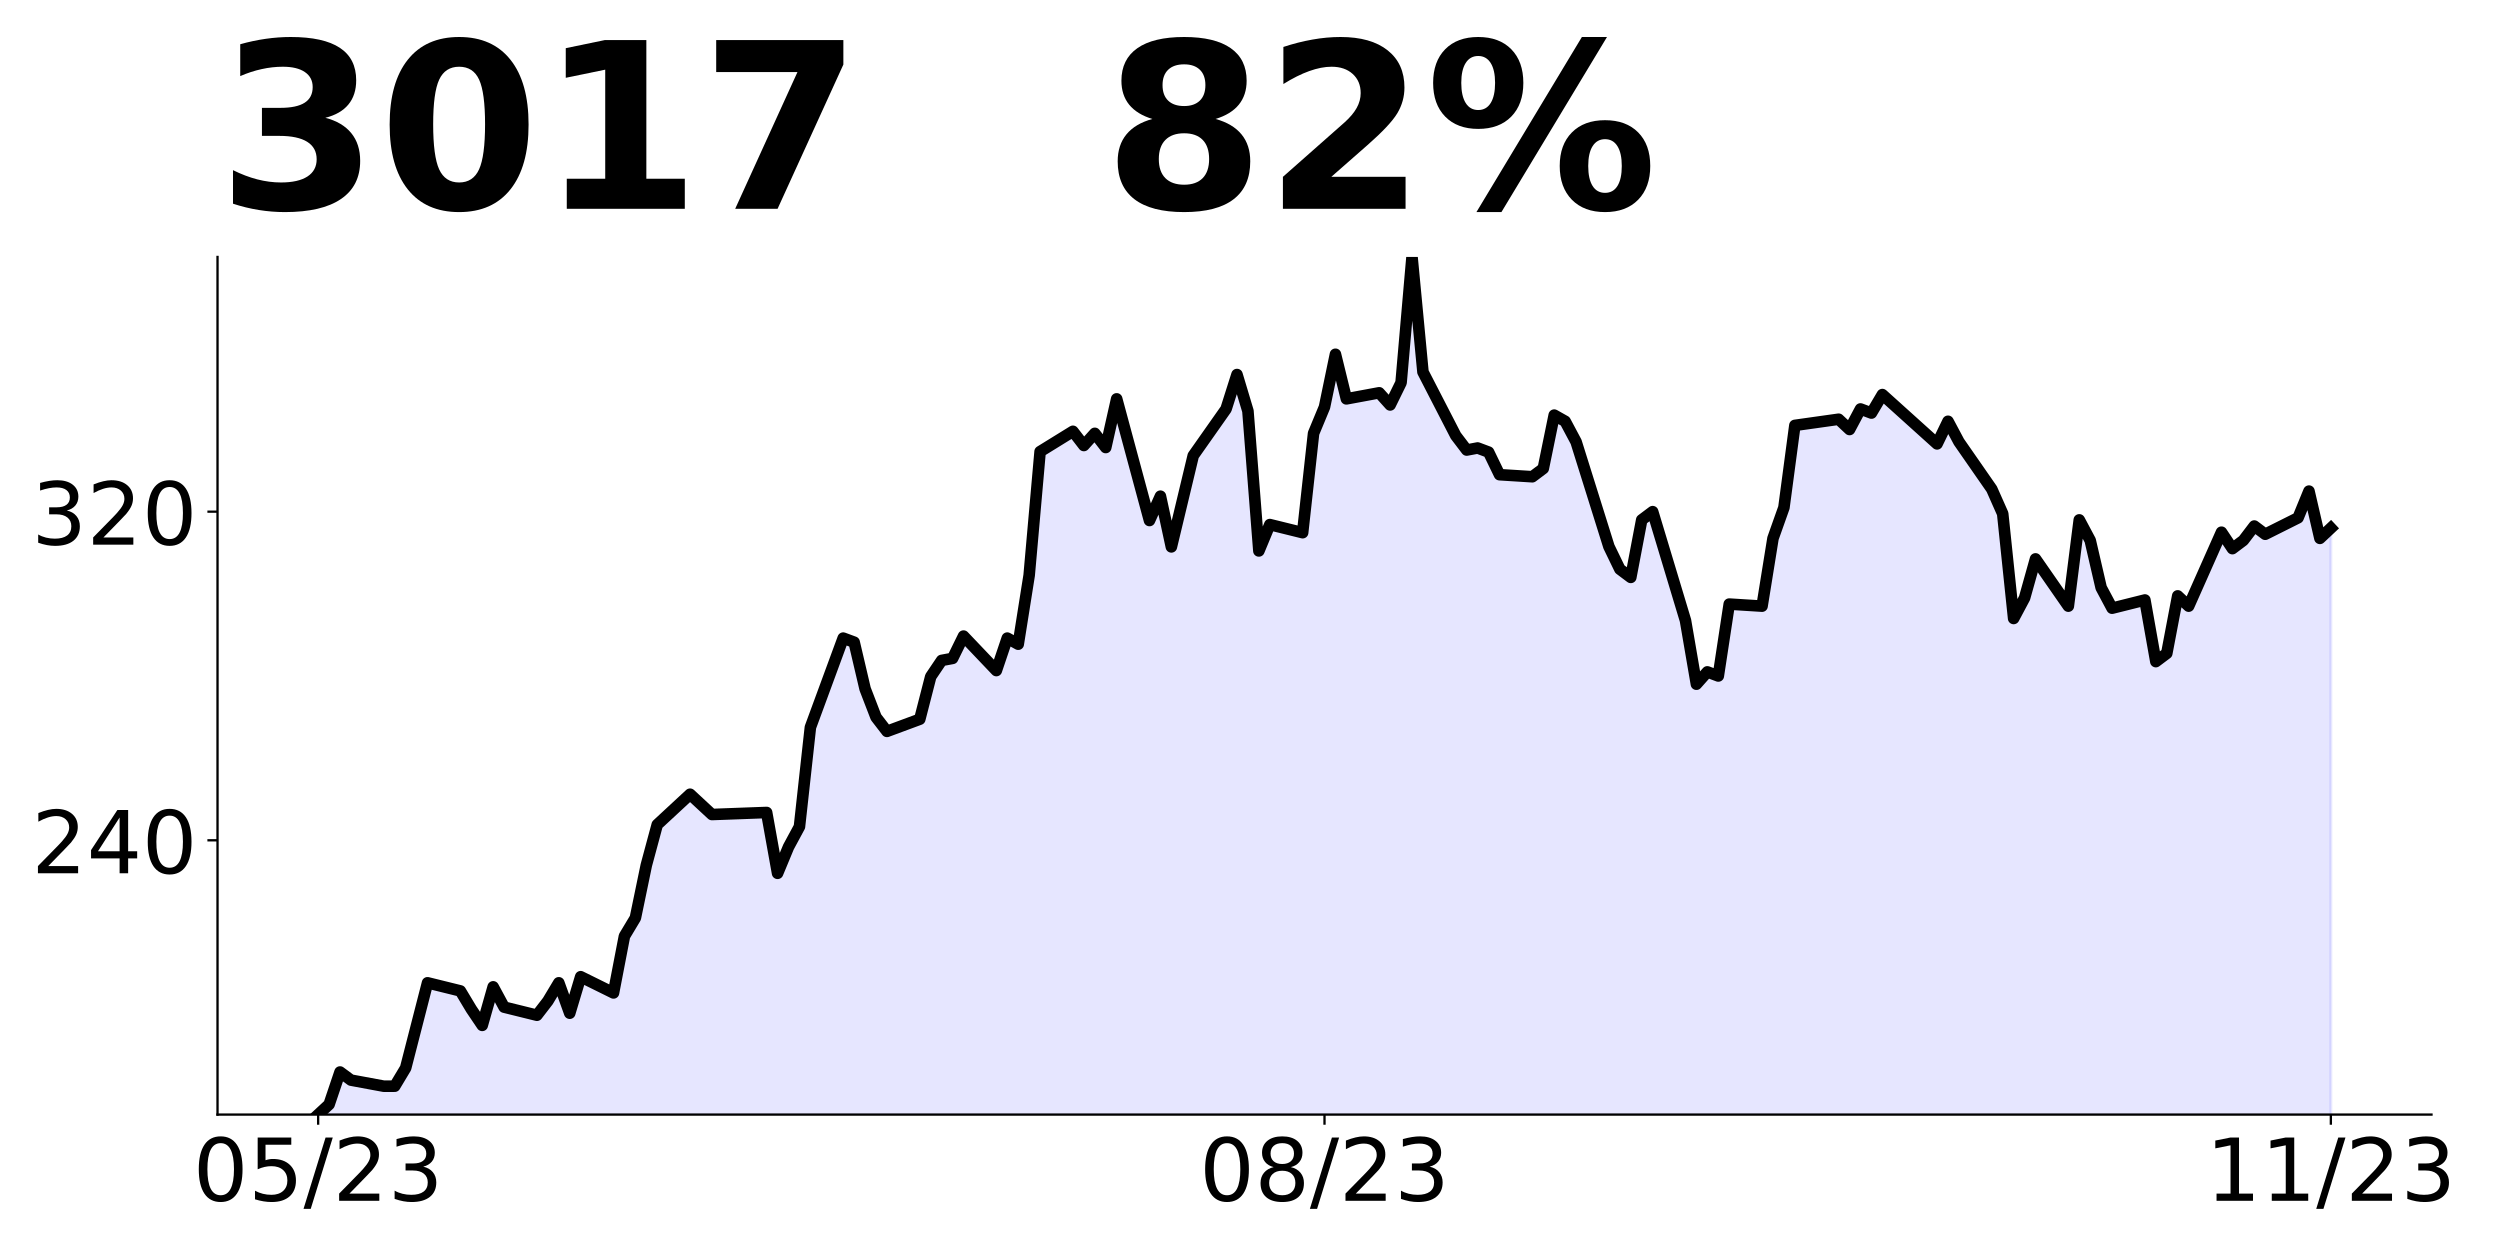
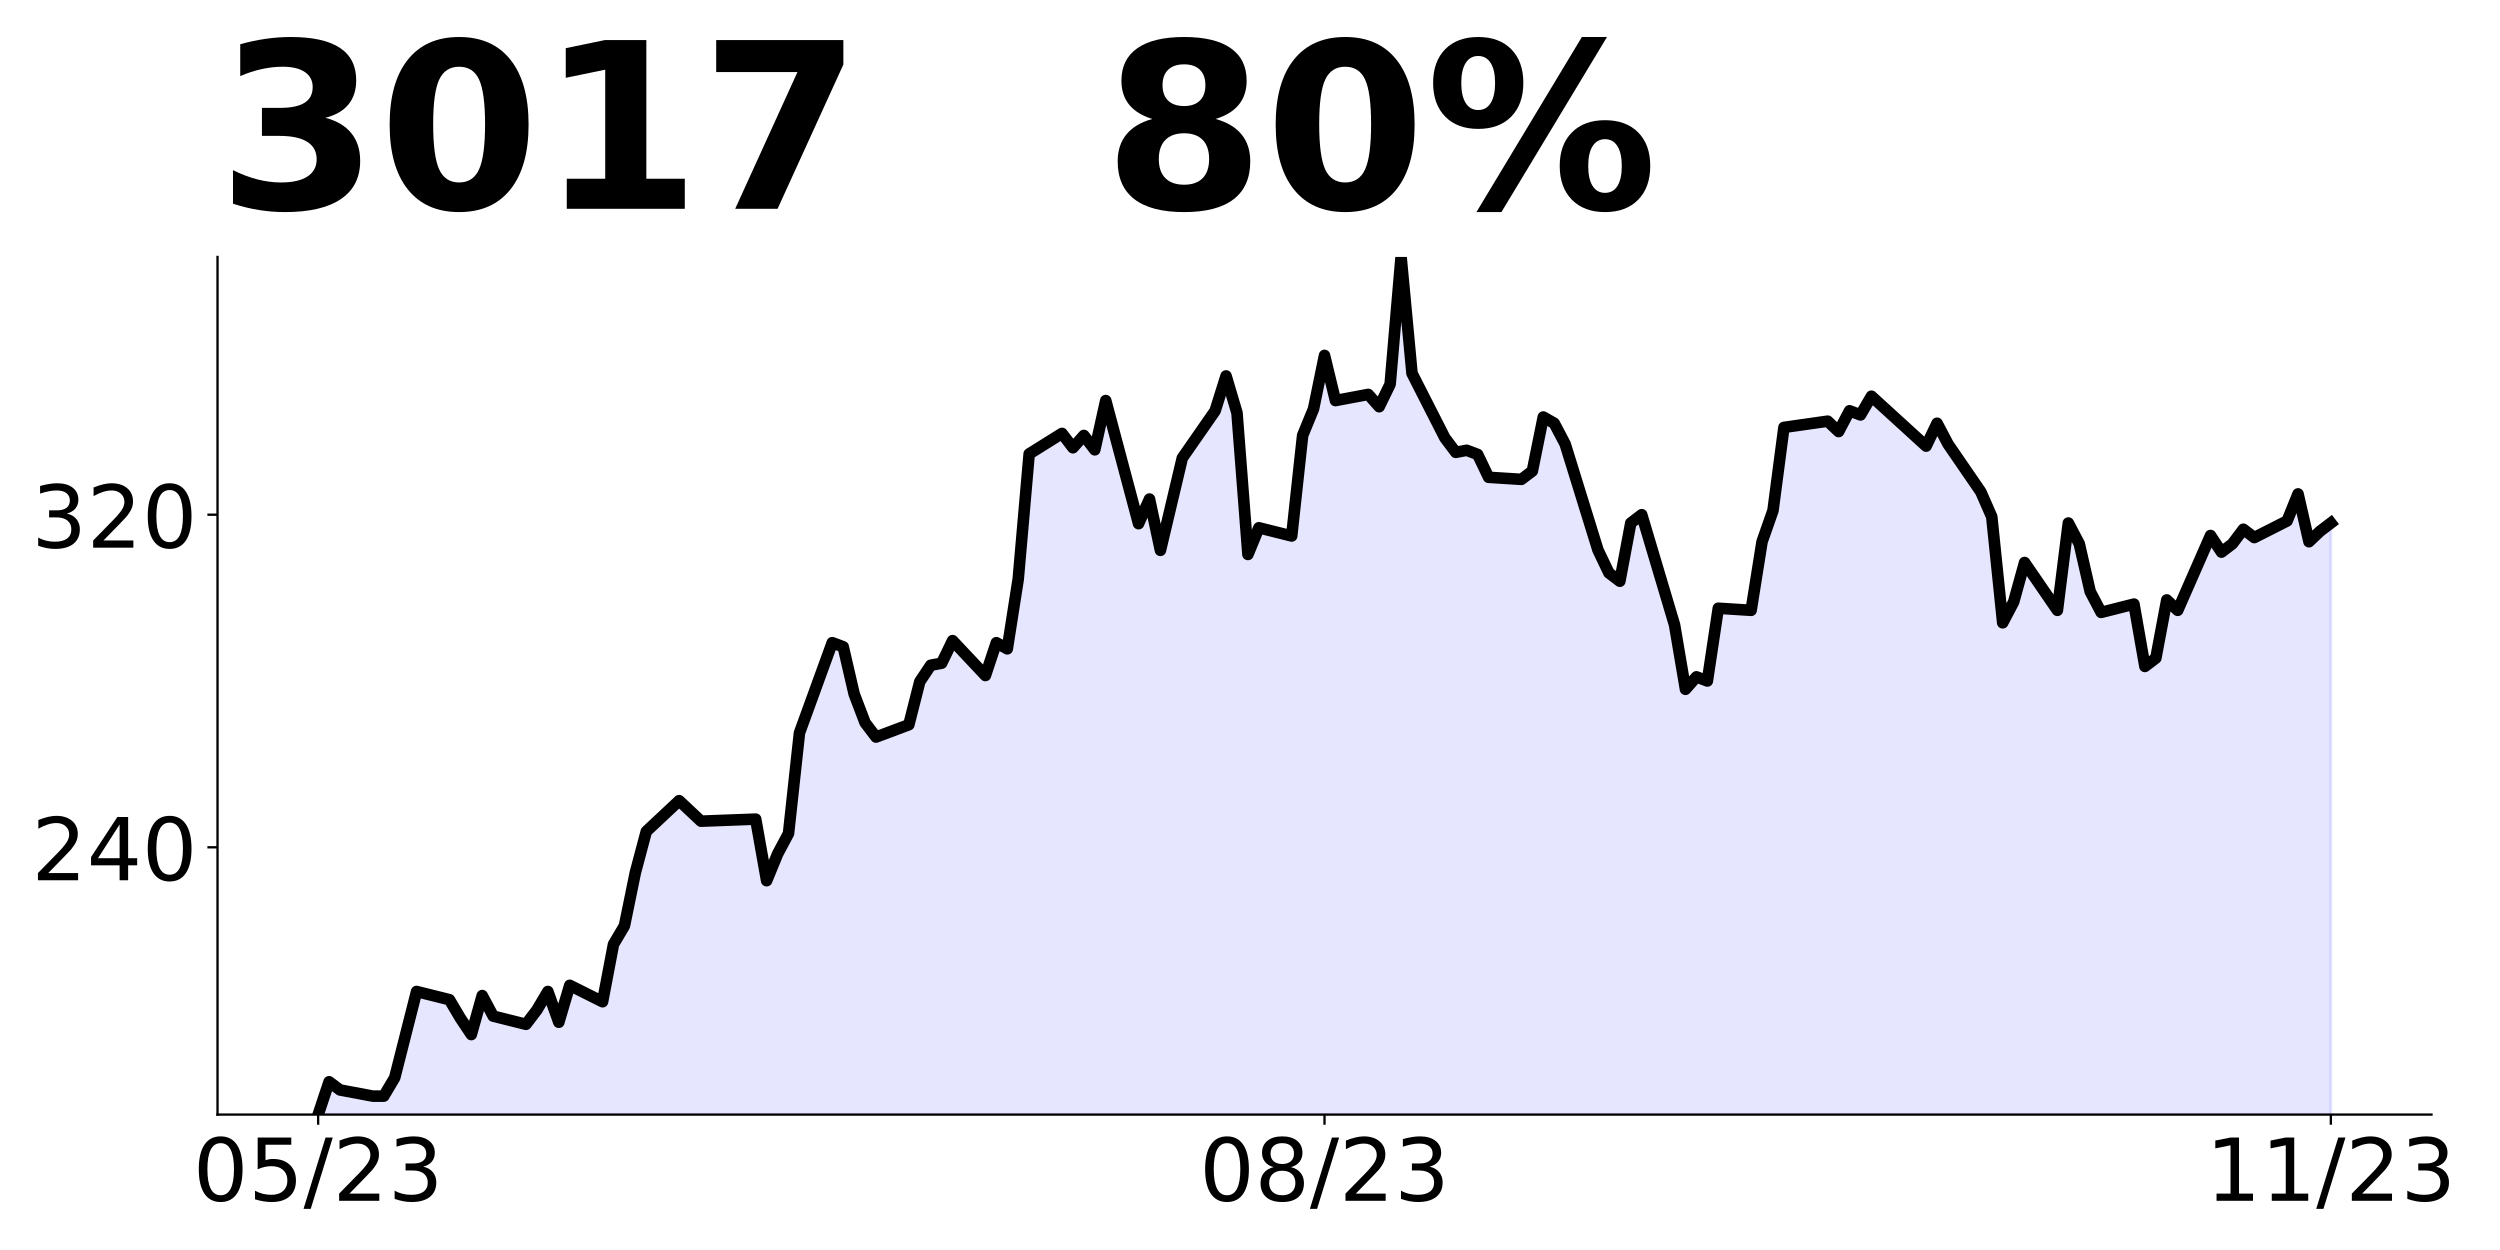
<svg xmlns="http://www.w3.org/2000/svg" xmlns:xlink="http://www.w3.org/1999/xlink" height="432pt" version="1.1" viewBox="0 0 864 432" width="864pt">
  <defs>
    <style type="text/css">
*{stroke-linecap:butt;stroke-linejoin:round;}
  </style>
  </defs>
  <g id="figure_1">
    <g id="patch_1">
      <path d="M 0 432  L 864 432  L 864 0  L 0 0  z " style="fill:none;" />
    </g>
    <g id="axes_1">
      <g id="patch_2">
        <path d="M 75.175 385.2  L 840.324 385.2  L 840.324 88.8  L 75.175 88.8  z " style="fill:none;" />
      </g>
      <g id="PolyCollection_1">
-         <path clip-path="url(#pc219537280)" d="M 109.954 631.149  L 109.954 385.2  L 113.735 381.696  L 117.515 370.485  L 121.296 373.288  L 132.637 375.39  L 136.417 375.39  L 140.198 369.084  L 143.978 354.369  L 147.758 339.654  L 159.099 342.457  L 162.88 348.763  L 166.66 354.369  L 170.441 341.055  L 174.221 348.062  L 185.562 350.865  L 189.342 345.96  L 193.123 339.654  L 196.903 350.165  L 200.684 337.552  L 212.025 343.157  L 215.805 323.538  L 219.586 317.231  L 223.366 299.013  L 227.146 284.999  L 238.487 274.488  L 242.268 277.991  L 246.048 281.495  L 264.95 280.794  L 268.73 301.816  L 272.511 292.706  L 276.291 285.699  L 280.072 251.365  L 291.413 220.533  L 295.193 221.935  L 298.973 238.051  L 302.754 247.861  L 306.534 252.766  L 317.875 248.562  L 321.656 233.847  L 325.436 228.241  L 329.217 227.54  L 332.997 219.833  L 344.338 231.745  L 348.118 220.533  L 351.899 222.635  L 355.679 198.811  L 359.46 156.068  L 370.801 149.061  L 374.581 153.966  L 378.361 149.762  L 382.142 154.667  L 385.922 137.85  L 397.263 179.892  L 401.044 171.484  L 404.824 189.001  L 412.385 157.469  L 423.726 141.353  L 427.506 129.441  L 431.287 142.054  L 435.067 190.403  L 438.848 181.294  L 450.189 184.096  L 453.969 149.762  L 457.749 140.652  L 461.53 122.434  L 465.31 137.85  L 476.651 135.748  L 480.432 139.952  L 484.212 132.244  L 487.992 88.8  L 491.773 128.559  L 503.114 150.565  L 506.894 155.534  L 510.675 154.824  L 514.455 156.244  L 518.236 164.052  L 529.577 164.762  L 533.357 161.923  L 537.137 143.466  L 540.918 145.596  L 544.698 152.695  L 556.039 188.898  L 559.82 196.707  L 563.6 199.546  L 567.38 179.67  L 571.161 176.83  L 582.502 214.453  L 586.282 236.46  L 590.063 232.2  L 593.843 233.62  L 597.623 208.774  L 608.965 209.484  L 612.745 186.059  L 616.525 175.41  L 620.306 147.016  L 635.427 144.886  L 639.208 148.435  L 642.988 141.337  L 646.768 142.756  L 650.549 136.367  L 669.451 153.404  L 673.231 145.596  L 677.011 152.695  L 688.353 169.022  L 692.133 177.54  L 695.913 213.744  L 699.694 206.645  L 703.474 193.157  L 714.815 209.484  L 718.596 179.67  L 722.376 186.768  L 726.156 203.096  L 729.937 210.194  L 741.278 207.355  L 745.058 228.651  L 748.839 225.811  L 752.619 205.935  L 756.399 209.484  L 767.741 183.929  L 771.521 189.608  L 775.301 186.768  L 779.082 181.799  L 782.862 184.639  L 794.203 178.96  L 797.984 169.731  L 801.764 186.059  L 805.544 182.509  L 805.544 631.149  L 805.544 631.149  L 801.764 631.149  L 797.984 631.149  L 794.203 631.149  L 782.862 631.149  L 779.082 631.149  L 775.301 631.149  L 771.521 631.149  L 767.741 631.149  L 756.399 631.149  L 752.619 631.149  L 748.839 631.149  L 745.058 631.149  L 741.278 631.149  L 729.937 631.149  L 726.156 631.149  L 722.376 631.149  L 718.596 631.149  L 714.815 631.149  L 703.474 631.149  L 699.694 631.149  L 695.913 631.149  L 692.133 631.149  L 688.353 631.149  L 677.011 631.149  L 673.231 631.149  L 669.451 631.149  L 650.549 631.149  L 646.768 631.149  L 642.988 631.149  L 639.208 631.149  L 635.427 631.149  L 620.306 631.149  L 616.525 631.149  L 612.745 631.149  L 608.965 631.149  L 597.623 631.149  L 593.843 631.149  L 590.063 631.149  L 586.282 631.149  L 582.502 631.149  L 571.161 631.149  L 567.38 631.149  L 563.6 631.149  L 559.82 631.149  L 556.039 631.149  L 544.698 631.149  L 540.918 631.149  L 537.137 631.149  L 533.357 631.149  L 529.577 631.149  L 518.236 631.149  L 514.455 631.149  L 510.675 631.149  L 506.894 631.149  L 503.114 631.149  L 491.773 631.149  L 487.992 631.149  L 484.212 631.149  L 480.432 631.149  L 476.651 631.149  L 465.31 631.149  L 461.53 631.149  L 457.749 631.149  L 453.969 631.149  L 450.189 631.149  L 438.848 631.149  L 435.067 631.149  L 431.287 631.149  L 427.506 631.149  L 423.726 631.149  L 412.385 631.149  L 404.824 631.149  L 401.044 631.149  L 397.263 631.149  L 385.922 631.149  L 382.142 631.149  L 378.361 631.149  L 374.581 631.149  L 370.801 631.149  L 359.46 631.149  L 355.679 631.149  L 351.899 631.149  L 348.118 631.149  L 344.338 631.149  L 332.997 631.149  L 329.217 631.149  L 325.436 631.149  L 321.656 631.149  L 317.875 631.149  L 306.534 631.149  L 302.754 631.149  L 298.973 631.149  L 295.193 631.149  L 291.413 631.149  L 280.072 631.149  L 276.291 631.149  L 272.511 631.149  L 268.73 631.149  L 264.95 631.149  L 246.048 631.149  L 242.268 631.149  L 238.487 631.149  L 227.146 631.149  L 223.366 631.149  L 219.586 631.149  L 215.805 631.149  L 212.025 631.149  L 200.684 631.149  L 196.903 631.149  L 193.123 631.149  L 189.342 631.149  L 185.562 631.149  L 174.221 631.149  L 170.441 631.149  L 166.66 631.149  L 162.88 631.149  L 159.099 631.149  L 147.758 631.149  L 143.978 631.149  L 140.198 631.149  L 136.417 631.149  L 132.637 631.149  L 121.296 631.149  L 117.515 631.149  L 113.735 631.149  L 109.954 631.149  z " style="fill:#0000ff;fill-opacity:0.1;stroke:#0000ff;stroke-opacity:0.1;" />
+         <path clip-path="url(#peb6f2c55ed)" d="M 109.954 637.636  L 109.954 385.2  L 113.735 373.855  L 117.515 376.691  L 128.856 378.818  L 132.637 378.818  L 136.417 372.436  L 140.198 357.545  L 143.978 342.655  L 155.319 345.491  L 159.099 351.873  L 162.88 357.545  L 166.66 344.073  L 170.441 351.164  L 181.782 354  L 185.562 349.036  L 189.342 342.655  L 193.123 353.291  L 196.903 340.527  L 208.244 346.2  L 212.025 326.345  L 215.805 319.964  L 219.586 301.527  L 223.366 287.345  L 234.707 276.709  L 238.487 280.255  L 242.268 283.8  L 261.17 283.091  L 264.95 304.364  L 268.73 295.145  L 272.511 288.055  L 276.291 253.309  L 287.632 222.109  L 291.413 223.527  L 295.193 239.836  L 298.973 249.764  L 302.754 254.727  L 314.095 250.473  L 317.875 235.582  L 321.656 229.909  L 325.436 229.2  L 329.217 221.4  L 340.558 233.455  L 344.338 222.109  L 348.118 224.236  L 351.899 200.127  L 355.679 156.873  L 367.02 149.782  L 370.801 154.745  L 374.581 150.491  L 378.361 155.455  L 382.142 138.436  L 393.483 180.982  L 397.263 172.473  L 401.044 190.2  L 408.604 158.291  L 419.946 141.982  L 423.726 129.927  L 427.506 142.691  L 431.287 191.618  L 435.067 182.4  L 446.408 185.236  L 450.189 150.491  L 453.969 141.273  L 457.749 122.836  L 461.53 138.436  L 472.871 136.309  L 476.651 140.564  L 480.432 132.764  L 484.212 88.8  L 487.992 129.034  L 499.334 151.304  L 503.114 156.332  L 506.894 155.614  L 510.675 157.051  L 514.455 164.953  L 525.796 165.671  L 529.577 162.798  L 533.357 144.12  L 537.137 146.275  L 540.918 153.459  L 552.259 190.095  L 556.039 197.997  L 559.82 200.871  L 563.6 180.757  L 567.38 177.883  L 578.722 215.957  L 582.502 238.226  L 586.282 233.916  L 590.063 235.352  L 593.843 210.21  L 605.184 210.928  L 608.965 187.222  L 612.745 176.446  L 616.525 147.712  L 631.647 145.557  L 635.427 149.149  L 639.208 141.965  L 642.988 143.402  L 646.768 136.936  L 665.67 154.177  L 669.451 146.275  L 673.231 153.459  L 684.572 169.981  L 688.353 178.602  L 692.133 215.238  L 695.913 208.054  L 699.694 194.406  L 711.035 210.928  L 714.815 180.757  L 718.596 187.94  L 722.376 204.463  L 726.156 211.646  L 737.498 208.773  L 741.278 230.324  L 745.058 227.45  L 748.839 207.336  L 752.619 210.928  L 763.96 185.067  L 767.741 190.814  L 771.521 187.94  L 775.301 182.912  L 779.082 185.785  L 790.423 180.038  L 794.203 170.7  L 797.984 187.222  L 801.764 183.63  L 805.544 180.757  L 805.544 637.636  L 805.544 637.636  L 801.764 637.636  L 797.984 637.636  L 794.203 637.636  L 790.423 637.636  L 779.082 637.636  L 775.301 637.636  L 771.521 637.636  L 767.741 637.636  L 763.96 637.636  L 752.619 637.636  L 748.839 637.636  L 745.058 637.636  L 741.278 637.636  L 737.498 637.636  L 726.156 637.636  L 722.376 637.636  L 718.596 637.636  L 714.815 637.636  L 711.035 637.636  L 699.694 637.636  L 695.913 637.636  L 692.133 637.636  L 688.353 637.636  L 684.572 637.636  L 673.231 637.636  L 669.451 637.636  L 665.67 637.636  L 646.768 637.636  L 642.988 637.636  L 639.208 637.636  L 635.427 637.636  L 631.647 637.636  L 616.525 637.636  L 612.745 637.636  L 608.965 637.636  L 605.184 637.636  L 593.843 637.636  L 590.063 637.636  L 586.282 637.636  L 582.502 637.636  L 578.722 637.636  L 567.38 637.636  L 563.6 637.636  L 559.82 637.636  L 556.039 637.636  L 552.259 637.636  L 540.918 637.636  L 537.137 637.636  L 533.357 637.636  L 529.577 637.636  L 525.796 637.636  L 514.455 637.636  L 510.675 637.636  L 506.894 637.636  L 503.114 637.636  L 499.334 637.636  L 487.992 637.636  L 484.212 637.636  L 480.432 637.636  L 476.651 637.636  L 472.871 637.636  L 461.53 637.636  L 457.749 637.636  L 453.969 637.636  L 450.189 637.636  L 446.408 637.636  L 435.067 637.636  L 431.287 637.636  L 427.506 637.636  L 423.726 637.636  L 419.946 637.636  L 408.604 637.636  L 401.044 637.636  L 397.263 637.636  L 393.483 637.636  L 382.142 637.636  L 378.361 637.636  L 374.581 637.636  L 370.801 637.636  L 367.02 637.636  L 355.679 637.636  L 351.899 637.636  L 348.118 637.636  L 344.338 637.636  L 340.558 637.636  L 329.217 637.636  L 325.436 637.636  L 321.656 637.636  L 317.875 637.636  L 314.095 637.636  L 302.754 637.636  L 298.973 637.636  L 295.193 637.636  L 291.413 637.636  L 287.632 637.636  L 276.291 637.636  L 272.511 637.636  L 268.73 637.636  L 264.95 637.636  L 261.17 637.636  L 242.268 637.636  L 238.487 637.636  L 234.707 637.636  L 223.366 637.636  L 219.586 637.636  L 215.805 637.636  L 212.025 637.636  L 208.244 637.636  L 196.903 637.636  L 193.123 637.636  L 189.342 637.636  L 185.562 637.636  L 181.782 637.636  L 170.441 637.636  L 166.66 637.636  L 162.88 637.636  L 159.099 637.636  L 155.319 637.636  L 143.978 637.636  L 140.198 637.636  L 136.417 637.636  L 132.637 637.636  L 128.856 637.636  L 117.515 637.636  L 113.735 637.636  L 109.954 637.636  z " style="fill:#0000ff;fill-opacity:0.1;stroke:#0000ff;stroke-opacity:0.1;" />
      </g>
      <g id="matplotlib.axis_1">
        <g id="xtick_1">
          <g id="line2d_1">
            <defs>
-               <path d="M 0 0  L 0 3.5  " id="m13b32350b4" style="stroke:#000000;stroke-width:0.8;" />
+               <path d="M 0 0  L 0 3.5  " id="m5fff9ec15e" style="stroke:#000000;stroke-width:0.8;" />
            </defs>
            <g>
-               <use style="stroke:#000000;stroke-width:0.8;" x="109.954" xlink:href="#m13b32350b4" y="385.2" />
+               <use style="stroke:#000000;stroke-width:0.8;" x="109.954" xlink:href="#m5fff9ec15e" y="385.2" />
            </g>
          </g>
          <g id="text_1">
            <defs>
              <path d="M 31.781 66.406  Q 24.172 66.406 20.328 58.906  Q 16.5 51.422 16.5 36.375  Q 16.5 21.391 20.328 13.891  Q 24.172 6.391 31.781 6.391  Q 39.453 6.391 43.281 13.891  Q 47.125 21.391 47.125 36.375  Q 47.125 51.422 43.281 58.906  Q 39.453 66.406 31.781 66.406  z M 31.781 74.219  Q 44.047 74.219 50.516 64.516  Q 56.984 54.828 56.984 36.375  Q 56.984 17.969 50.516 8.266  Q 44.047 -1.422 31.781 -1.422  Q 19.531 -1.422 13.062 8.266  Q 6.594 17.969 6.594 36.375  Q 6.594 54.828 13.062 64.516  Q 19.531 74.219 31.781 74.219  z " id="DejaVuSans-48" />
              <path d="M 10.797 72.906  L 49.516 72.906  L 49.516 64.594  L 19.828 64.594  L 19.828 46.734  Q 21.969 47.469 24.109 47.828  Q 26.266 48.188 28.422 48.188  Q 40.625 48.188 47.75 41.5  Q 54.891 34.812 54.891 23.391  Q 54.891 11.625 47.562 5.094  Q 40.234 -1.422 26.906 -1.422  Q 22.312 -1.422 17.547 -0.641  Q 12.797 0.141 7.719 1.703  L 7.719 11.625  Q 12.109 9.234 16.797 8.062  Q 21.484 6.891 26.703 6.891  Q 35.156 6.891 40.078 11.328  Q 45.016 15.766 45.016 23.391  Q 45.016 31 40.078 35.438  Q 35.156 39.891 26.703 39.891  Q 22.75 39.891 18.812 39.016  Q 14.891 38.141 10.797 36.281  z " id="DejaVuSans-53" />
              <path d="M 25.391 72.906  L 33.688 72.906  L 8.297 -9.281  L 0 -9.281  z " id="DejaVuSans-47" />
              <path d="M 19.188 8.297  L 53.609 8.297  L 53.609 0  L 7.328 0  L 7.328 8.297  Q 12.938 14.109 22.625 23.891  Q 32.328 33.688 34.812 36.531  Q 39.547 41.844 41.422 45.531  Q 43.312 49.219 43.312 52.781  Q 43.312 58.594 39.234 62.25  Q 35.156 65.922 28.609 65.922  Q 23.969 65.922 18.812 64.312  Q 13.672 62.703 7.812 59.422  L 7.812 69.391  Q 13.766 71.781 18.938 73  Q 24.125 74.219 28.422 74.219  Q 39.75 74.219 46.484 68.547  Q 53.219 62.891 53.219 53.422  Q 53.219 48.922 51.531 44.891  Q 49.859 40.875 45.406 35.406  Q 44.188 33.984 37.641 27.219  Q 31.109 20.453 19.188 8.297  z " id="DejaVuSans-50" />
              <path d="M 40.578 39.312  Q 47.656 37.797 51.625 33  Q 55.609 28.219 55.609 21.188  Q 55.609 10.406 48.188 4.484  Q 40.766 -1.422 27.094 -1.422  Q 22.516 -1.422 17.656 -0.516  Q 12.797 0.391 7.625 2.203  L 7.625 11.719  Q 11.719 9.328 16.594 8.109  Q 21.484 6.891 26.812 6.891  Q 36.078 6.891 40.938 10.547  Q 45.797 14.203 45.797 21.188  Q 45.797 27.641 41.281 31.266  Q 36.766 34.906 28.719 34.906  L 20.219 34.906  L 20.219 43.016  L 29.109 43.016  Q 36.375 43.016 40.234 45.922  Q 44.094 48.828 44.094 54.297  Q 44.094 59.906 40.109 62.906  Q 36.141 65.922 28.719 65.922  Q 24.656 65.922 20.016 65.031  Q 15.375 64.156 9.812 62.312  L 9.812 71.094  Q 15.438 72.656 20.344 73.438  Q 25.25 74.219 29.594 74.219  Q 40.828 74.219 47.359 69.109  Q 53.906 64.016 53.906 55.328  Q 53.906 49.266 50.438 45.094  Q 46.969 40.922 40.578 39.312  z " id="DejaVuSans-51" />
            </defs>
            <g transform="translate(66.72637 414.9953)scale(0.3 -0.3)">
              <use xlink:href="#DejaVuSans-48" />
              <use x="63.623" xlink:href="#DejaVuSans-53" />
              <use x="127.246" xlink:href="#DejaVuSans-47" />
              <use x="160.938" xlink:href="#DejaVuSans-50" />
              <use x="224.561" xlink:href="#DejaVuSans-51" />
            </g>
          </g>
        </g>
        <g id="xtick_2">
          <g id="line2d_2">
            <g>
-               <use style="stroke:#000000;stroke-width:0.8;" x="457.749" xlink:href="#m13b32350b4" y="385.2" />
+               <use style="stroke:#000000;stroke-width:0.8;" x="457.749" xlink:href="#m5fff9ec15e" y="385.2" />
            </g>
          </g>
          <g id="text_2">
            <defs>
              <path d="M 31.781 34.625  Q 24.75 34.625 20.719 30.859  Q 16.703 27.094 16.703 20.516  Q 16.703 13.922 20.719 10.156  Q 24.75 6.391 31.781 6.391  Q 38.812 6.391 42.859 10.172  Q 46.922 13.969 46.922 20.516  Q 46.922 27.094 42.891 30.859  Q 38.875 34.625 31.781 34.625  z M 21.922 38.812  Q 15.578 40.375 12.031 44.719  Q 8.5 49.078 8.5 55.328  Q 8.5 64.062 14.719 69.141  Q 20.953 74.219 31.781 74.219  Q 42.672 74.219 48.875 69.141  Q 55.078 64.062 55.078 55.328  Q 55.078 49.078 51.531 44.719  Q 48 40.375 41.703 38.812  Q 48.828 37.156 52.797 32.312  Q 56.781 27.484 56.781 20.516  Q 56.781 9.906 50.312 4.234  Q 43.844 -1.422 31.781 -1.422  Q 19.734 -1.422 13.25 4.234  Q 6.781 9.906 6.781 20.516  Q 6.781 27.484 10.781 32.312  Q 14.797 37.156 21.922 38.812  z M 18.312 54.391  Q 18.312 48.734 21.844 45.562  Q 25.391 42.391 31.781 42.391  Q 38.141 42.391 41.719 45.562  Q 45.312 48.734 45.312 54.391  Q 45.312 60.062 41.719 63.234  Q 38.141 66.406 31.781 66.406  Q 25.391 66.406 21.844 63.234  Q 18.312 60.062 18.312 54.391  z " id="DejaVuSans-56" />
            </defs>
            <g transform="translate(414.5213 414.9953)scale(0.3 -0.3)">
              <use xlink:href="#DejaVuSans-48" />
              <use x="63.623" xlink:href="#DejaVuSans-56" />
              <use x="127.246" xlink:href="#DejaVuSans-47" />
              <use x="160.938" xlink:href="#DejaVuSans-50" />
              <use x="224.561" xlink:href="#DejaVuSans-51" />
            </g>
          </g>
        </g>
        <g id="xtick_3">
          <g id="line2d_3">
            <g>
-               <use style="stroke:#000000;stroke-width:0.8;" x="805.544" xlink:href="#m13b32350b4" y="385.2" />
+               <use style="stroke:#000000;stroke-width:0.8;" x="805.544" xlink:href="#m5fff9ec15e" y="385.2" />
            </g>
          </g>
          <g id="text_3">
            <defs>
              <path d="M 12.406 8.297  L 28.516 8.297  L 28.516 63.922  L 10.984 60.406  L 10.984 69.391  L 28.422 72.906  L 38.281 72.906  L 38.281 8.297  L 54.391 8.297  L 54.391 0  L 12.406 0  z " id="DejaVuSans-49" />
            </defs>
            <g transform="translate(762.3162 414.9953)scale(0.3 -0.3)">
              <use xlink:href="#DejaVuSans-49" />
              <use x="63.623" xlink:href="#DejaVuSans-49" />
              <use x="127.246" xlink:href="#DejaVuSans-47" />
              <use x="160.938" xlink:href="#DejaVuSans-50" />
              <use x="224.561" xlink:href="#DejaVuSans-51" />
            </g>
          </g>
        </g>
      </g>
      <g id="matplotlib.axis_2">
        <g id="ytick_1">
          <g id="line2d_4">
            <defs>
-               <path d="M 0 0  L -3.5 0  " id="m30d1ecc136" style="stroke:#000000;stroke-width:0.8;" />
+               <path d="M 0 0  L -3.5 0  " id="m1bb05cd834" style="stroke:#000000;stroke-width:0.8;" />
            </defs>
            <g>
-               <use style="stroke:#000000;stroke-width:0.8;" x="75.175" xlink:href="#m30d1ecc136" y="290.41" />
+               <use style="stroke:#000000;stroke-width:0.8;" x="75.175" xlink:href="#m1bb05cd834" y="292.821" />
            </g>
          </g>
          <g id="text_4">
            <defs>
              <path d="M 37.797 64.312  L 12.891 25.391  L 37.797 25.391  z M 35.203 72.906  L 47.609 72.906  L 47.609 25.391  L 58.016 25.391  L 58.016 17.188  L 47.609 17.188  L 47.609 0  L 37.797 0  L 37.797 17.188  L 4.891 17.188  L 4.891 26.703  z " id="DejaVuSans-52" />
            </defs>
-             <g transform="translate(10.9125 301.8075)scale(0.3 -0.3)">
+             <g transform="translate(10.9125 304.2191)scale(0.3 -0.3)">
              <use xlink:href="#DejaVuSans-50" />
              <use x="63.623" xlink:href="#DejaVuSans-52" />
              <use x="127.246" xlink:href="#DejaVuSans-48" />
            </g>
          </g>
        </g>
        <g id="ytick_2">
          <g id="line2d_5">
            <g>
-               <use style="stroke:#000000;stroke-width:0.8;" x="75.175" xlink:href="#m30d1ecc136" y="176.83" />
+               <use style="stroke:#000000;stroke-width:0.8;" x="75.175" xlink:href="#m1bb05cd834" y="177.883" />
            </g>
          </g>
          <g id="text_5">
-             <g transform="translate(10.9125 188.2279)scale(0.3 -0.3)">
+             <g transform="translate(10.9125 189.2808)scale(0.3 -0.3)">
              <use xlink:href="#DejaVuSans-51" />
              <use x="63.623" xlink:href="#DejaVuSans-50" />
              <use x="127.246" xlink:href="#DejaVuSans-48" />
            </g>
          </g>
        </g>
      </g>
      <g id="line2d_6">
-         <path clip-path="url(#pc219537280)" d="M 109.954 385.2  L 113.735 381.696  L 117.515 370.485  L 121.296 373.288  L 132.637 375.39  L 136.417 375.39  L 140.198 369.084  L 143.978 354.369  L 147.758 339.654  L 159.099 342.457  L 162.88 348.763  L 166.66 354.369  L 170.441 341.055  L 174.221 348.062  L 185.562 350.865  L 189.342 345.96  L 193.123 339.654  L 196.903 350.165  L 200.684 337.552  L 212.025 343.157  L 215.805 323.538  L 219.586 317.231  L 223.366 299.013  L 227.146 284.999  L 238.487 274.488  L 242.268 277.991  L 246.048 281.495  L 264.95 280.794  L 268.73 301.816  L 272.511 292.706  L 276.291 285.699  L 280.072 251.365  L 291.413 220.533  L 295.193 221.935  L 298.973 238.051  L 302.754 247.861  L 306.534 252.766  L 317.875 248.562  L 321.656 233.847  L 325.436 228.241  L 329.217 227.54  L 332.997 219.833  L 344.338 231.745  L 348.118 220.533  L 351.899 222.635  L 355.679 198.811  L 359.46 156.068  L 370.801 149.061  L 374.581 153.966  L 378.361 149.762  L 382.142 154.667  L 385.922 137.85  L 397.263 179.892  L 401.044 171.484  L 404.824 189.001  L 412.385 157.469  L 423.726 141.353  L 427.506 129.441  L 431.287 142.054  L 435.067 190.403  L 438.848 181.294  L 450.189 184.096  L 453.969 149.762  L 457.749 140.652  L 461.53 122.434  L 465.31 137.85  L 476.651 135.748  L 480.432 139.952  L 484.212 132.244  L 487.992 88.8  L 491.773 128.559  L 503.114 150.565  L 506.894 155.534  L 510.675 154.824  L 514.455 156.244  L 518.236 164.052  L 529.577 164.762  L 533.357 161.923  L 537.137 143.466  L 540.918 145.596  L 544.698 152.695  L 556.039 188.898  L 559.82 196.707  L 563.6 199.546  L 567.38 179.67  L 571.161 176.83  L 582.502 214.453  L 586.282 236.46  L 590.063 232.2  L 593.843 233.62  L 597.623 208.774  L 608.965 209.484  L 612.745 186.059  L 616.525 175.41  L 620.306 147.016  L 635.427 144.886  L 639.208 148.435  L 642.988 141.337  L 646.768 142.756  L 650.549 136.367  L 669.451 153.404  L 673.231 145.596  L 677.011 152.695  L 688.353 169.022  L 692.133 177.54  L 695.913 213.744  L 699.694 206.645  L 703.474 193.157  L 714.815 209.484  L 718.596 179.67  L 722.376 186.768  L 726.156 203.096  L 729.937 210.194  L 741.278 207.355  L 745.058 228.651  L 748.839 225.811  L 752.619 205.935  L 756.399 209.484  L 767.741 183.929  L 771.521 189.608  L 775.301 186.768  L 779.082 181.799  L 782.862 184.639  L 794.203 178.96  L 797.984 169.731  L 801.764 186.059  L 805.544 182.509  " style="fill:none;stroke:#000000;stroke-linecap:square;stroke-width:4;" />
+         <path clip-path="url(#peb6f2c55ed)" d="M 109.954 385.2  L 113.735 373.855  L 117.515 376.691  L 128.856 378.818  L 132.637 378.818  L 136.417 372.436  L 140.198 357.545  L 143.978 342.655  L 155.319 345.491  L 159.099 351.873  L 162.88 357.545  L 166.66 344.073  L 170.441 351.164  L 181.782 354  L 185.562 349.036  L 189.342 342.655  L 193.123 353.291  L 196.903 340.527  L 208.244 346.2  L 212.025 326.345  L 215.805 319.964  L 219.586 301.527  L 223.366 287.345  L 234.707 276.709  L 238.487 280.255  L 242.268 283.8  L 261.17 283.091  L 264.95 304.364  L 268.73 295.145  L 272.511 288.055  L 276.291 253.309  L 287.632 222.109  L 291.413 223.527  L 295.193 239.836  L 298.973 249.764  L 302.754 254.727  L 314.095 250.473  L 317.875 235.582  L 321.656 229.909  L 325.436 229.2  L 329.217 221.4  L 340.558 233.455  L 344.338 222.109  L 348.118 224.236  L 351.899 200.127  L 355.679 156.873  L 367.02 149.782  L 370.801 154.745  L 374.581 150.491  L 378.361 155.455  L 382.142 138.436  L 393.483 180.982  L 397.263 172.473  L 401.044 190.2  L 408.604 158.291  L 419.946 141.982  L 423.726 129.927  L 427.506 142.691  L 431.287 191.618  L 435.067 182.4  L 446.408 185.236  L 450.189 150.491  L 453.969 141.273  L 457.749 122.836  L 461.53 138.436  L 472.871 136.309  L 476.651 140.564  L 480.432 132.764  L 484.212 88.8  L 487.992 129.034  L 499.334 151.304  L 503.114 156.332  L 506.894 155.614  L 510.675 157.051  L 514.455 164.953  L 525.796 165.671  L 529.577 162.798  L 533.357 144.12  L 537.137 146.275  L 540.918 153.459  L 552.259 190.095  L 556.039 197.997  L 559.82 200.871  L 563.6 180.757  L 567.38 177.883  L 578.722 215.957  L 582.502 238.226  L 586.282 233.916  L 590.063 235.352  L 593.843 210.21  L 605.184 210.928  L 608.965 187.222  L 612.745 176.446  L 616.525 147.712  L 631.647 145.557  L 635.427 149.149  L 639.208 141.965  L 642.988 143.402  L 646.768 136.936  L 665.67 154.177  L 669.451 146.275  L 673.231 153.459  L 684.572 169.981  L 688.353 178.602  L 692.133 215.238  L 695.913 208.054  L 699.694 194.406  L 711.035 210.928  L 714.815 180.757  L 718.596 187.94  L 722.376 204.463  L 726.156 211.646  L 737.498 208.773  L 741.278 230.324  L 745.058 227.45  L 748.839 207.336  L 752.619 210.928  L 763.96 185.067  L 767.741 190.814  L 771.521 187.94  L 775.301 182.912  L 779.082 185.785  L 790.423 180.038  L 794.203 170.7  L 797.984 187.222  L 801.764 183.63  L 805.544 180.757  " style="fill:none;stroke:#000000;stroke-linecap:square;stroke-width:4;" />
      </g>
      <g id="patch_3">
        <path d="M 75.175 385.2  L 75.175 88.8  " style="fill:none;stroke:#000000;stroke-linecap:square;stroke-linejoin:miter;stroke-width:0.8;" />
      </g>
      <g id="patch_4">
        <path d="M 75.175 385.2  L 840.324 385.2  " style="fill:none;stroke:#000000;stroke-linecap:square;stroke-linejoin:miter;stroke-width:0.8;" />
      </g>
      <g id="text_6">
        <defs>
          <path d="M 46.578 39.312  Q 53.953 37.406 57.781 32.688  Q 61.625 27.984 61.625 20.703  Q 61.625 9.859 53.312 4.219  Q 45.016 -1.422 29.109 -1.422  Q 23.484 -1.422 17.844 -0.516  Q 12.203 0.391 6.688 2.203  L 6.688 16.703  Q 11.969 14.062 17.156 12.719  Q 22.359 11.375 27.391 11.375  Q 34.859 11.375 38.844 13.953  Q 42.828 16.547 42.828 21.391  Q 42.828 26.375 38.75 28.938  Q 34.672 31.5 26.703 31.5  L 19.188 31.5  L 19.188 43.609  L 27.094 43.609  Q 34.188 43.609 37.641 45.828  Q 41.109 48.047 41.109 52.594  Q 41.109 56.781 37.734 59.078  Q 34.375 61.375 28.219 61.375  Q 23.688 61.375 19.047 60.344  Q 14.406 59.328 9.812 57.328  L 9.812 71.094  Q 15.375 72.656 20.844 73.438  Q 26.312 74.219 31.594 74.219  Q 45.797 74.219 52.844 69.547  Q 59.906 64.891 59.906 55.516  Q 59.906 49.125 56.531 45.047  Q 53.172 40.969 46.578 39.312  z " id="DejaVuSans-Bold-51" />
          <path d="M 46 36.531  Q 46 50.203 43.438 55.781  Q 40.875 61.375 34.812 61.375  Q 28.766 61.375 26.172 55.781  Q 23.578 50.203 23.578 36.531  Q 23.578 22.703 26.172 17.031  Q 28.766 11.375 34.812 11.375  Q 40.828 11.375 43.406 17.031  Q 46 22.703 46 36.531  z M 64.797 36.375  Q 64.797 18.266 56.984 8.422  Q 49.172 -1.422 34.812 -1.422  Q 20.406 -1.422 12.594 8.422  Q 4.781 18.266 4.781 36.375  Q 4.781 54.547 12.594 64.375  Q 20.406 74.219 34.812 74.219  Q 49.172 74.219 56.984 64.375  Q 64.797 54.547 64.797 36.375  z " id="DejaVuSans-Bold-48" />
          <path d="M 11.719 12.984  L 28.328 12.984  L 28.328 60.109  L 11.281 56.594  L 11.281 69.391  L 28.219 72.906  L 46.094 72.906  L 46.094 12.984  L 62.703 12.984  L 62.703 0  L 11.719 0  z " id="DejaVuSans-Bold-49" />
          <path d="M 6.688 72.906  L 61.625 72.906  L 61.625 62.312  L 33.203 0  L 14.891 0  L 41.797 59.078  L 6.688 59.078  z " id="DejaVuSans-Bold-55" />
          <path id="DejaVuSans-Bold-32" />
          <path d="M 34.812 32.625  Q 29.547 32.625 26.703 29.734  Q 23.875 26.859 23.875 21.484  Q 23.875 16.109 26.703 13.25  Q 29.547 10.406 34.812 10.406  Q 40.047 10.406 42.828 13.25  Q 45.609 16.109 45.609 21.484  Q 45.609 26.906 42.828 29.766  Q 40.047 32.625 34.812 32.625  z M 21.094 38.812  Q 14.453 40.828 11.078 44.969  Q 7.719 49.125 7.719 55.328  Q 7.719 64.547 14.594 69.375  Q 21.484 74.219 34.812 74.219  Q 48.047 74.219 54.922 69.406  Q 61.812 64.594 61.812 55.328  Q 61.812 49.125 58.422 44.969  Q 55.031 40.828 48.391 38.812  Q 55.812 36.766 59.594 32.156  Q 63.375 27.547 63.375 20.516  Q 63.375 9.672 56.172 4.125  Q 48.969 -1.422 34.812 -1.422  Q 20.609 -1.422 13.359 4.125  Q 6.109 9.672 6.109 20.516  Q 6.109 27.547 9.891 32.156  Q 13.672 36.766 21.094 38.812  z M 25.484 53.422  Q 25.484 49.078 27.906 46.734  Q 30.328 44.391 34.812 44.391  Q 39.203 44.391 41.594 46.734  Q 44 49.078 44 53.422  Q 44 57.766 41.594 60.078  Q 39.203 62.406 34.812 62.406  Q 30.328 62.406 27.906 60.062  Q 25.484 57.719 25.484 53.422  z " id="DejaVuSans-Bold-56" />
-           <path d="M 28.812 13.812  L 60.891 13.812  L 60.891 0  L 7.906 0  L 7.906 13.812  L 34.516 37.312  Q 38.094 40.531 39.797 43.609  Q 41.5 46.688 41.5 50  Q 41.5 55.125 38.062 58.25  Q 34.625 61.375 28.906 61.375  Q 24.516 61.375 19.281 59.5  Q 14.062 57.625 8.109 53.906  L 8.109 69.922  Q 14.453 72.016 20.656 73.109  Q 26.859 74.219 32.812 74.219  Q 45.906 74.219 53.156 68.453  Q 60.406 62.703 60.406 52.391  Q 60.406 46.438 57.328 41.281  Q 54.25 36.141 44.391 27.484  z " id="DejaVuSans-Bold-50" />
          <path d="M 77.484 30.078  Q 74.031 30.078 72.125 27.078  Q 70.219 24.078 70.219 18.5  Q 70.219 12.891 72.094 9.891  Q 73.969 6.891 77.484 6.891  Q 81 6.891 82.859 9.891  Q 84.719 12.891 84.719 18.5  Q 84.719 24.078 82.828 27.078  Q 80.953 30.078 77.484 30.078  z M 77.484 38.281  Q 86.578 38.281 91.797 33  Q 97.016 27.734 97.016 18.5  Q 97.016 9.281 91.797 3.922  Q 86.578 -1.422 77.484 -1.422  Q 68.406 -1.422 63.156 3.922  Q 57.906 9.281 57.906 18.5  Q 57.906 27.688 63.156 32.984  Q 68.406 38.281 77.484 38.281  z M 32.719 -1.422  L 21.922 -1.422  L 67.484 74.219  L 78.328 74.219  z M 22.703 74.219  Q 31.781 74.219 36.984 68.922  Q 42.188 63.625 42.188 54.391  Q 42.188 45.172 36.984 39.844  Q 31.781 34.516 22.703 34.516  Q 13.625 34.516 8.422 39.844  Q 3.219 45.172 3.219 54.391  Q 3.219 63.625 8.422 68.922  Q 13.625 74.219 22.703 74.219  z M 22.703 66.016  Q 19.188 66.016 17.281 62.984  Q 15.375 59.969 15.375 54.391  Q 15.375 48.781 17.281 45.719  Q 19.188 42.672 22.703 42.672  Q 26.219 42.672 28.094 45.719  Q 29.984 48.781 29.984 54.391  Q 29.984 59.969 28.078 62.984  Q 26.172 66.016 22.703 66.016  z " id="DejaVuSans-Bold-37" />
        </defs>
        <g transform="translate(75.175 72.1625)scale(0.8 -0.8)">
          <use xlink:href="#DejaVuSans-Bold-51" />
          <use x="69.58" xlink:href="#DejaVuSans-Bold-48" />
          <use x="139.16" xlink:href="#DejaVuSans-Bold-49" />
          <use x="208.74" xlink:href="#DejaVuSans-Bold-55" />
          <use x="278.32" xlink:href="#DejaVuSans-Bold-32" />
          <use x="313.135" xlink:href="#DejaVuSans-Bold-32" />
          <use x="347.949" xlink:href="#DejaVuSans-Bold-32" />
          <use x="382.764" xlink:href="#DejaVuSans-Bold-56" />
-           <use x="452.344" xlink:href="#DejaVuSans-Bold-50" />
+           <use x="452.344" xlink:href="#DejaVuSans-Bold-48" />
          <use x="521.924" xlink:href="#DejaVuSans-Bold-37" />
        </g>
      </g>
    </g>
  </g>
  <defs>
-     <clipPath id="pc219537280">
+     <clipPath id="peb6f2c55ed">
      <rect height="296.4" width="765.149" x="75.175" y="88.8" />
    </clipPath>
  </defs>
</svg>
